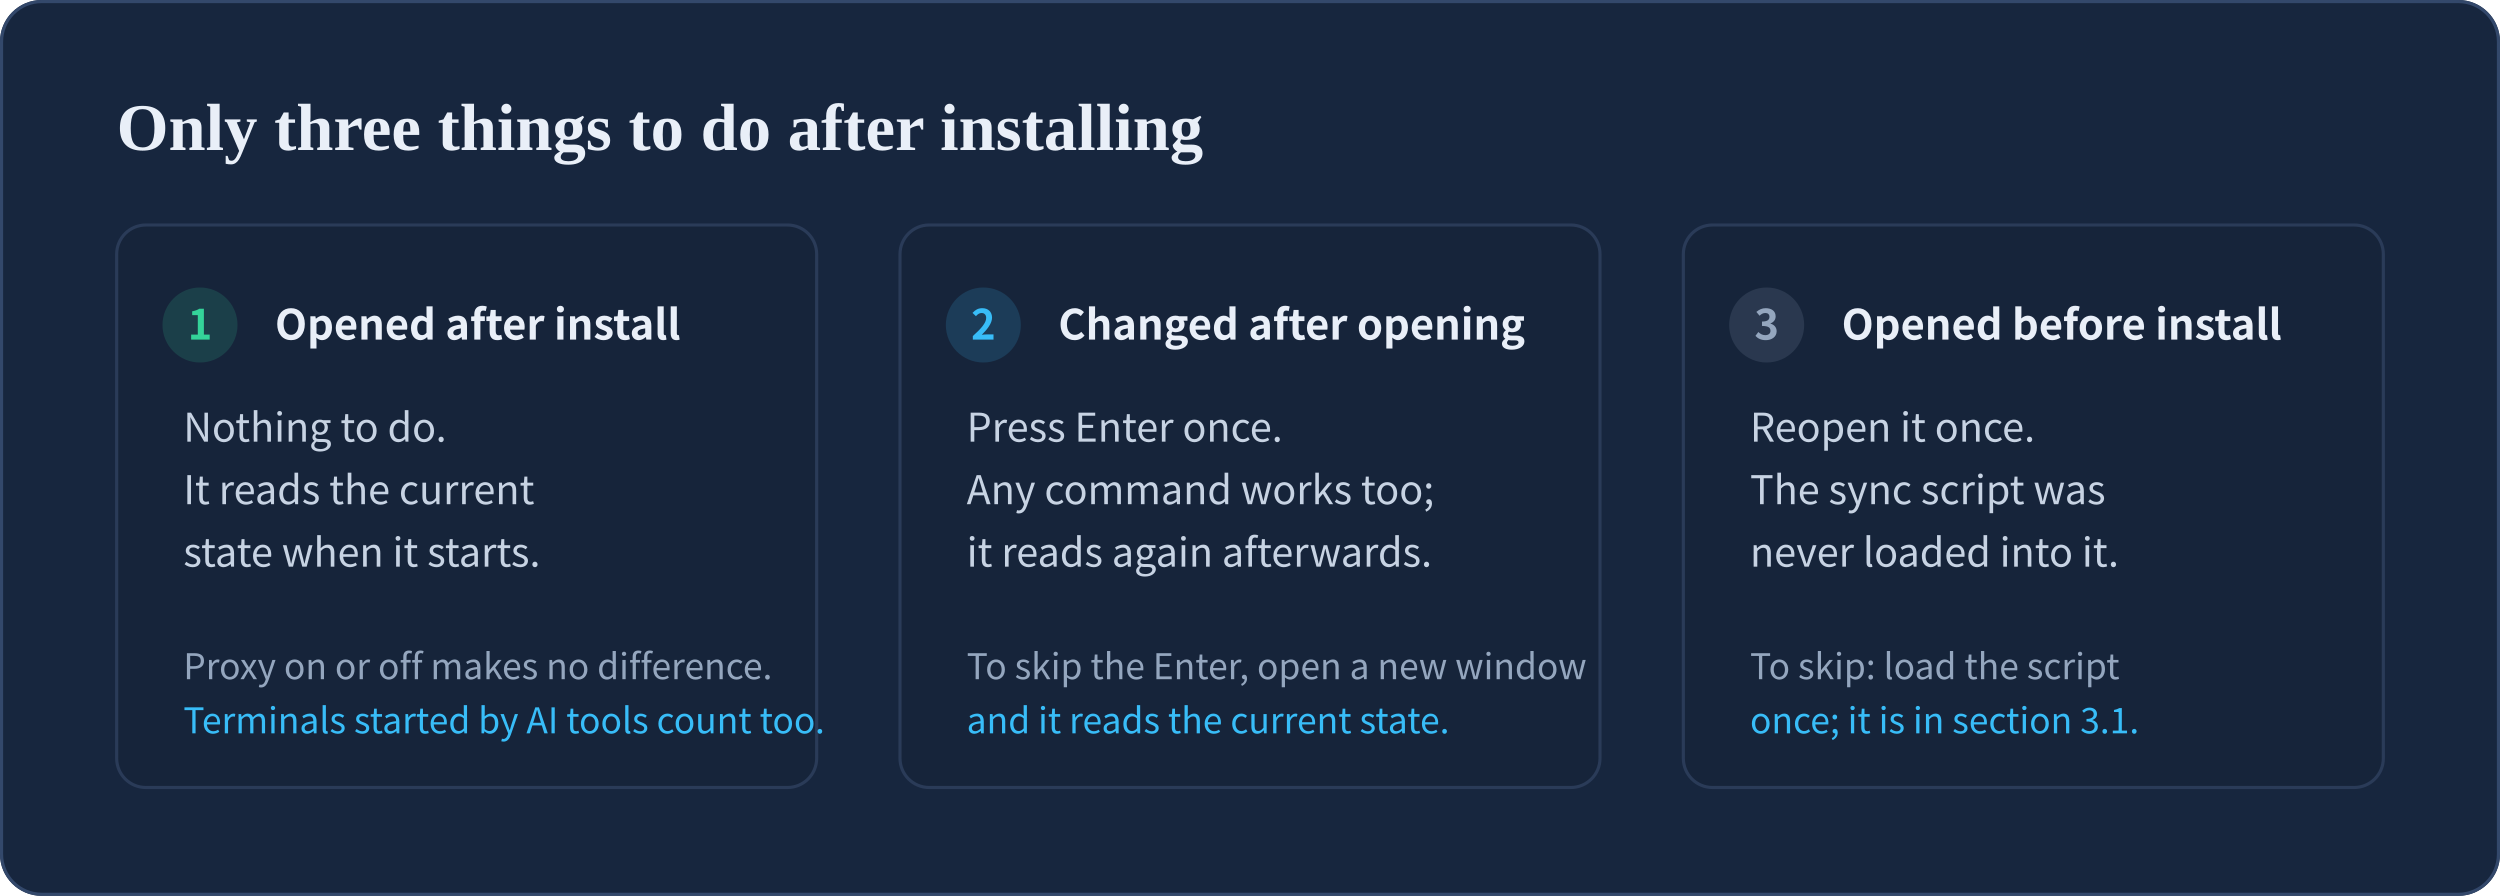
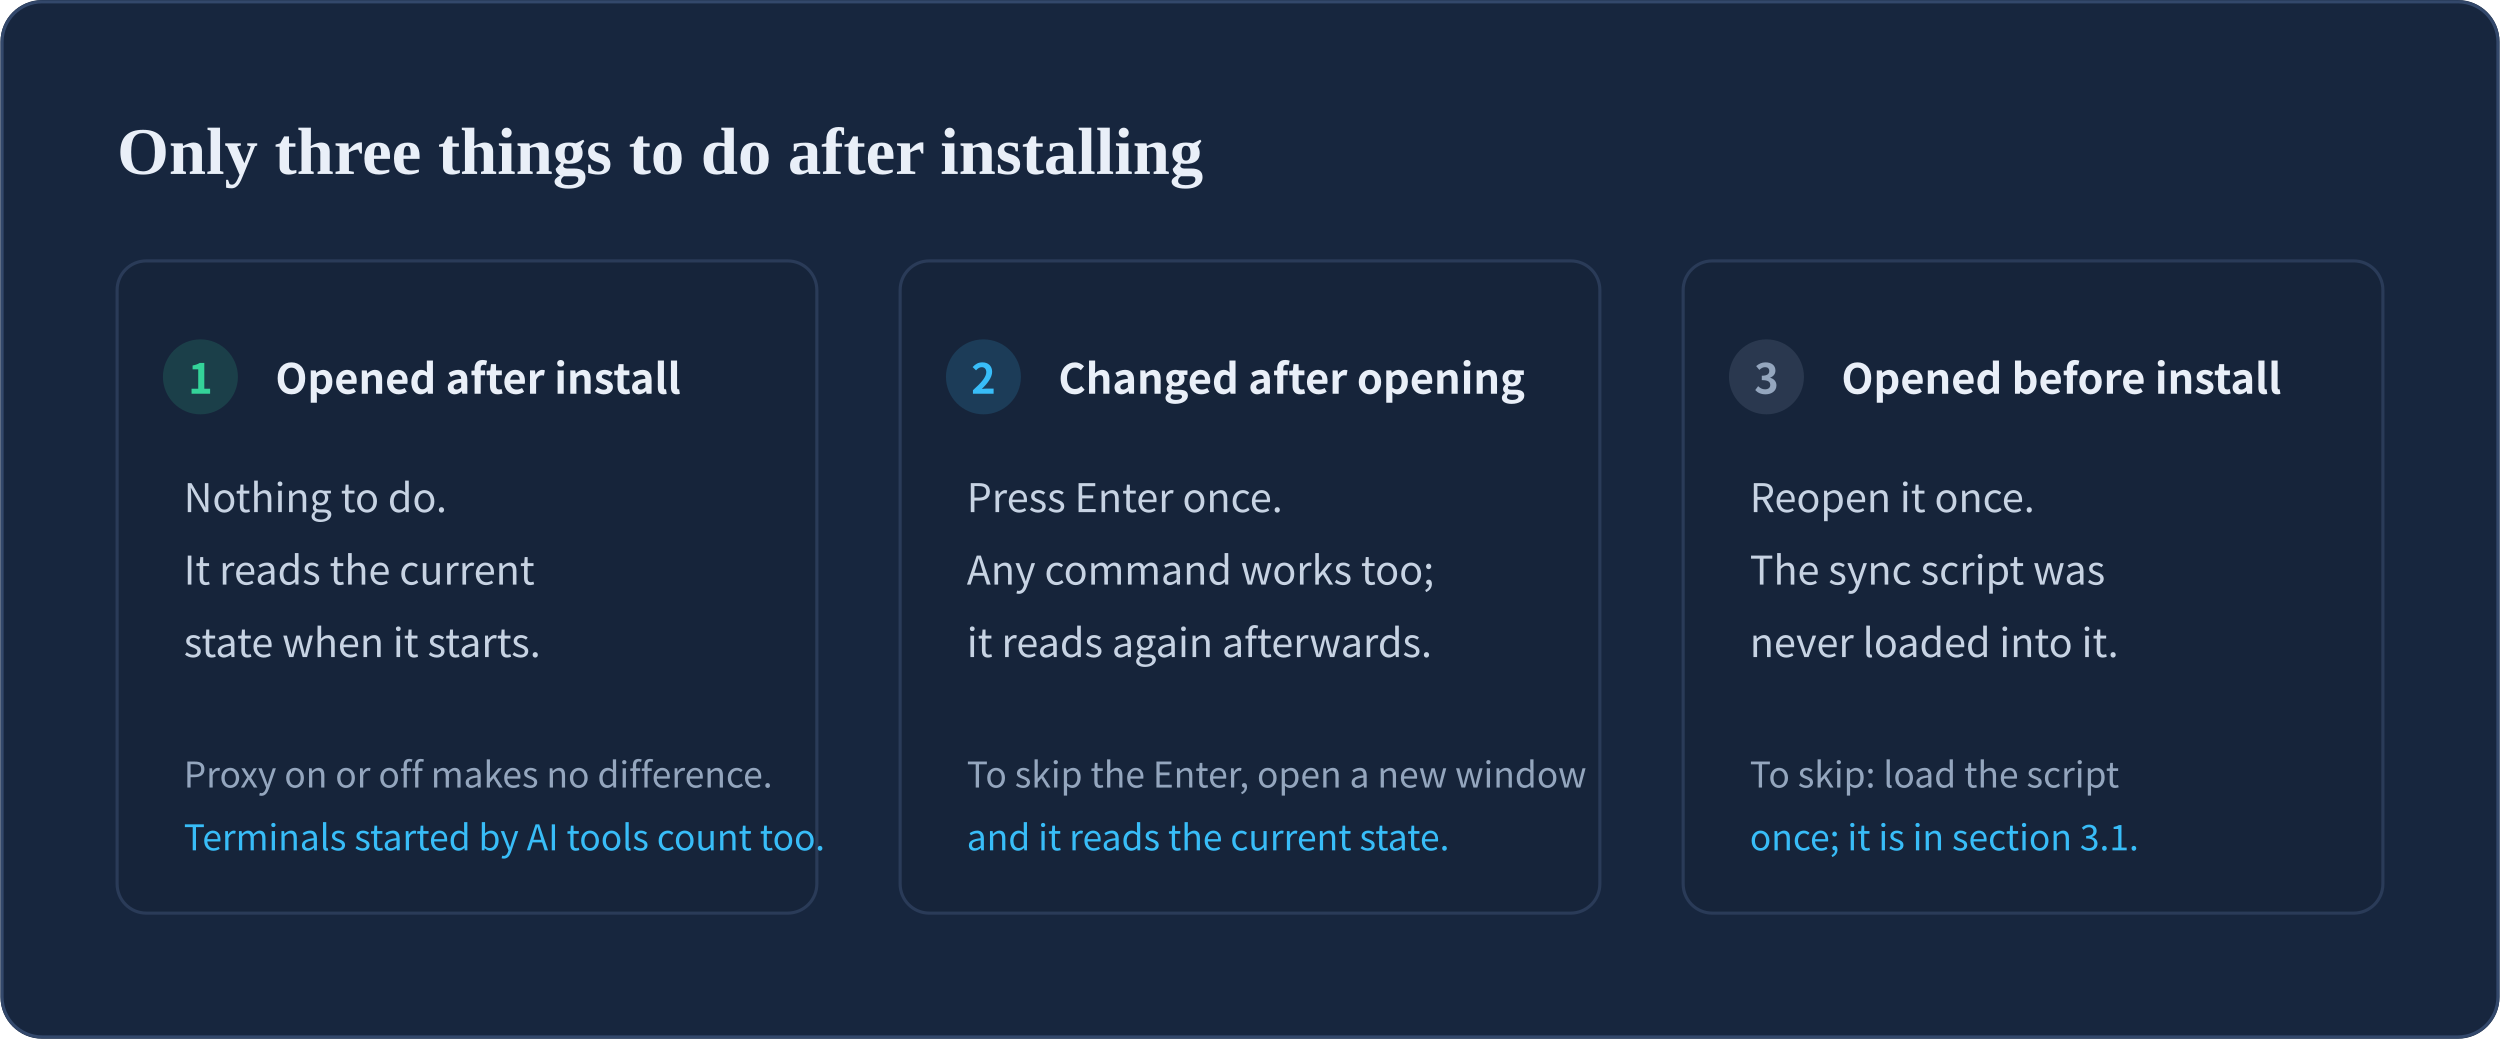
- <svg xmlns="http://www.w3.org/2000/svg" width="1200" height="430" viewBox="0 0 1200 430" role="img" aria-labelledby="qsTitle qsDesc">
-   <rect width="1200" height="430" rx="20" fill="#17263E" />
-   <rect x="0.75" y="0.75" width="1198.5" height="428.5" rx="19.25" fill="none" stroke="#33486B" stroke-width="1.5" />
+ <svg xmlns="http://www.w3.org/2000/svg" width="1200" height="498.8" viewBox="0 0 1200 499" role="img" aria-labelledby="qsTitle qsDesc">
+   <rect width="1200" height="498.8" rx="20" fill="#17263E" />
+   <rect x="0.75" y="0.87" width="1198.5" height="497.06" rx="19.25" fill="none" stroke="#33486B" stroke-width="1.5" />
  <g id="heading">
-     <text x="56" y="72" font-size="32" font-weight="700" fill="#E9EFF8">Only three things to do after installing</text>
+     <text x="56" y="83.52" font-size="32" font-weight="700" fill="#E9EFF8">Only three things to do after installing</text>
  </g>
  <g id="cards" fill="none" stroke="#2A3B58" stroke-width="1.5">
-     <rect x="56" y="108" width="336" height="270" rx="14" fill="#16243A" />
-     <rect x="432" y="108" width="336" height="270" rx="14" fill="#16243A" />
-     <rect x="808" y="108" width="336" height="270" rx="14" fill="#16243A" />
+     <rect x="56" y="125.28" width="336" height="313.2" rx="14" fill="#16243A" />
+     <rect x="432" y="125.28" width="336" height="313.2" rx="14" fill="#16243A" />
+     <rect x="808" y="125.28" width="336" height="313.2" rx="14" fill="#16243A" />
  </g>
  <g id="card1" font-family="-apple-system, BlinkMacSystemFont, 'Segoe UI', 'PingFang SC', 'Microsoft YaHei', 'Noto Sans CJK SC', sans-serif">
-     <circle cx="96" cy="156" r="18" fill="#34D399" opacity="0.16" />
-     <text x="96" y="163" font-size="20" font-weight="700" fill="#34D399" text-anchor="middle">1</text>
-     <text x="132" y="163" font-size="20" font-weight="700" fill="#E9EFF8">Opened after install</text>
-     <text x="88" y="212" font-size="19" fill="#C7D3E3">Nothing to do.</text>
-     <text x="88" y="242" font-size="19" fill="#C7D3E3">It reads the current</text>
-     <text x="88" y="272" font-size="19" fill="#C7D3E3">state when it starts.</text>
-     <text x="88" y="326" font-size="17" fill="#94A6BE">Proxy on or off makes no difference.</text>
-     <text x="88" y="352" font-size="17" fill="#38BDF8">Terminals started by AI tools count too.</text>
+     <circle cx="96" cy="180.96" r="18" fill="#34D399" opacity="0.16" />
+     <text x="96" y="189.08" font-size="20" font-weight="700" fill="#34D399" text-anchor="middle">1</text>
+     <text x="132" y="189.08" font-size="20" font-weight="700" fill="#E9EFF8">Opened after install</text>
+     <text x="88" y="245.92" font-size="19" fill="#C7D3E3">Nothing to do.</text>
+     <text x="88" y="280.72" font-size="19" fill="#C7D3E3">It reads the current</text>
+     <text x="88" y="315.52" font-size="19" fill="#C7D3E3">state when it starts.</text>
+     <text x="88" y="378.16" font-size="17" fill="#94A6BE">Proxy on or off makes no difference.</text>
+     <text x="88" y="408.32" font-size="17" fill="#38BDF8">Terminals started by AI tools count too.</text>
  </g>
  <g id="card2" font-family="-apple-system, BlinkMacSystemFont, 'Segoe UI', 'PingFang SC', 'Microsoft YaHei', 'Noto Sans CJK SC', sans-serif">
-     <circle cx="472" cy="156" r="18" fill="#38BDF8" opacity="0.16" />
-     <text x="472" y="163" font-size="20" font-weight="700" fill="#38BDF8" text-anchor="middle">2</text>
-     <text x="508" y="163" font-size="20" font-weight="700" fill="#E9EFF8">Changed after opening</text>
-     <text x="464" y="212" font-size="19" fill="#C7D3E3">Press Enter once.</text>
-     <text x="464" y="242" font-size="19" fill="#C7D3E3">Any command works too;</text>
-     <text x="464" y="272" font-size="19" fill="#C7D3E3">it reads again afterwards.</text>
-     <text x="464" y="326" font-size="17" fill="#94A6BE">To skip the Enter, open a new window</text>
-     <text x="464" y="352" font-size="17" fill="#38BDF8">and it reads the current state.</text>
+     <circle cx="472" cy="180.96" r="18" fill="#38BDF8" opacity="0.16" />
+     <text x="472" y="189.08" font-size="20" font-weight="700" fill="#38BDF8" text-anchor="middle">2</text>
+     <text x="508" y="189.08" font-size="20" font-weight="700" fill="#E9EFF8">Changed after opening</text>
+     <text x="464" y="245.92" font-size="19" fill="#C7D3E3">Press Enter once.</text>
+     <text x="464" y="280.72" font-size="19" fill="#C7D3E3">Any command works too;</text>
+     <text x="464" y="315.52" font-size="19" fill="#C7D3E3">it reads again afterwards.</text>
+     <text x="464" y="378.16" font-size="17" fill="#94A6BE">To skip the Enter, open a new window</text>
+     <text x="464" y="408.32" font-size="17" fill="#38BDF8">and it reads the current state.</text>
  </g>
  <g id="card3" font-family="-apple-system, BlinkMacSystemFont, 'Segoe UI', 'PingFang SC', 'Microsoft YaHei', 'Noto Sans CJK SC', sans-serif">
-     <circle cx="848" cy="156" r="18" fill="#94A6BE" opacity="0.16" />
-     <text x="848" y="163" font-size="20" font-weight="700" fill="#94A6BE" text-anchor="middle">3</text>
-     <text x="884" y="163" font-size="20" font-weight="700" fill="#E9EFF8">Opened before install</text>
-     <text x="840" y="212" font-size="19" fill="#C7D3E3">Reopen it once.</text>
-     <text x="840" y="242" font-size="19" fill="#C7D3E3">The sync script was</text>
-     <text x="840" y="272" font-size="19" fill="#C7D3E3">never loaded into it.</text>
-     <text x="840" y="326" font-size="17" fill="#94A6BE">To skip: load the script</text>
-     <text x="840" y="352" font-size="17" fill="#38BDF8">once; it is in section 3.1.</text>
+     <circle cx="848" cy="180.96" r="18" fill="#94A6BE" opacity="0.16" />
+     <text x="848" y="189.08" font-size="20" font-weight="700" fill="#94A6BE" text-anchor="middle">3</text>
+     <text x="884" y="189.08" font-size="20" font-weight="700" fill="#E9EFF8">Opened before install</text>
+     <text x="840" y="245.92" font-size="19" fill="#C7D3E3">Reopen it once.</text>
+     <text x="840" y="280.72" font-size="19" fill="#C7D3E3">The sync script was</text>
+     <text x="840" y="315.52" font-size="19" fill="#C7D3E3">never loaded into it.</text>
+     <text x="840" y="378.16" font-size="17" fill="#94A6BE">To skip: load the script</text>
+     <text x="840" y="408.32" font-size="17" fill="#38BDF8">once; it is in section 3.1.</text>
  </g>
</svg>
